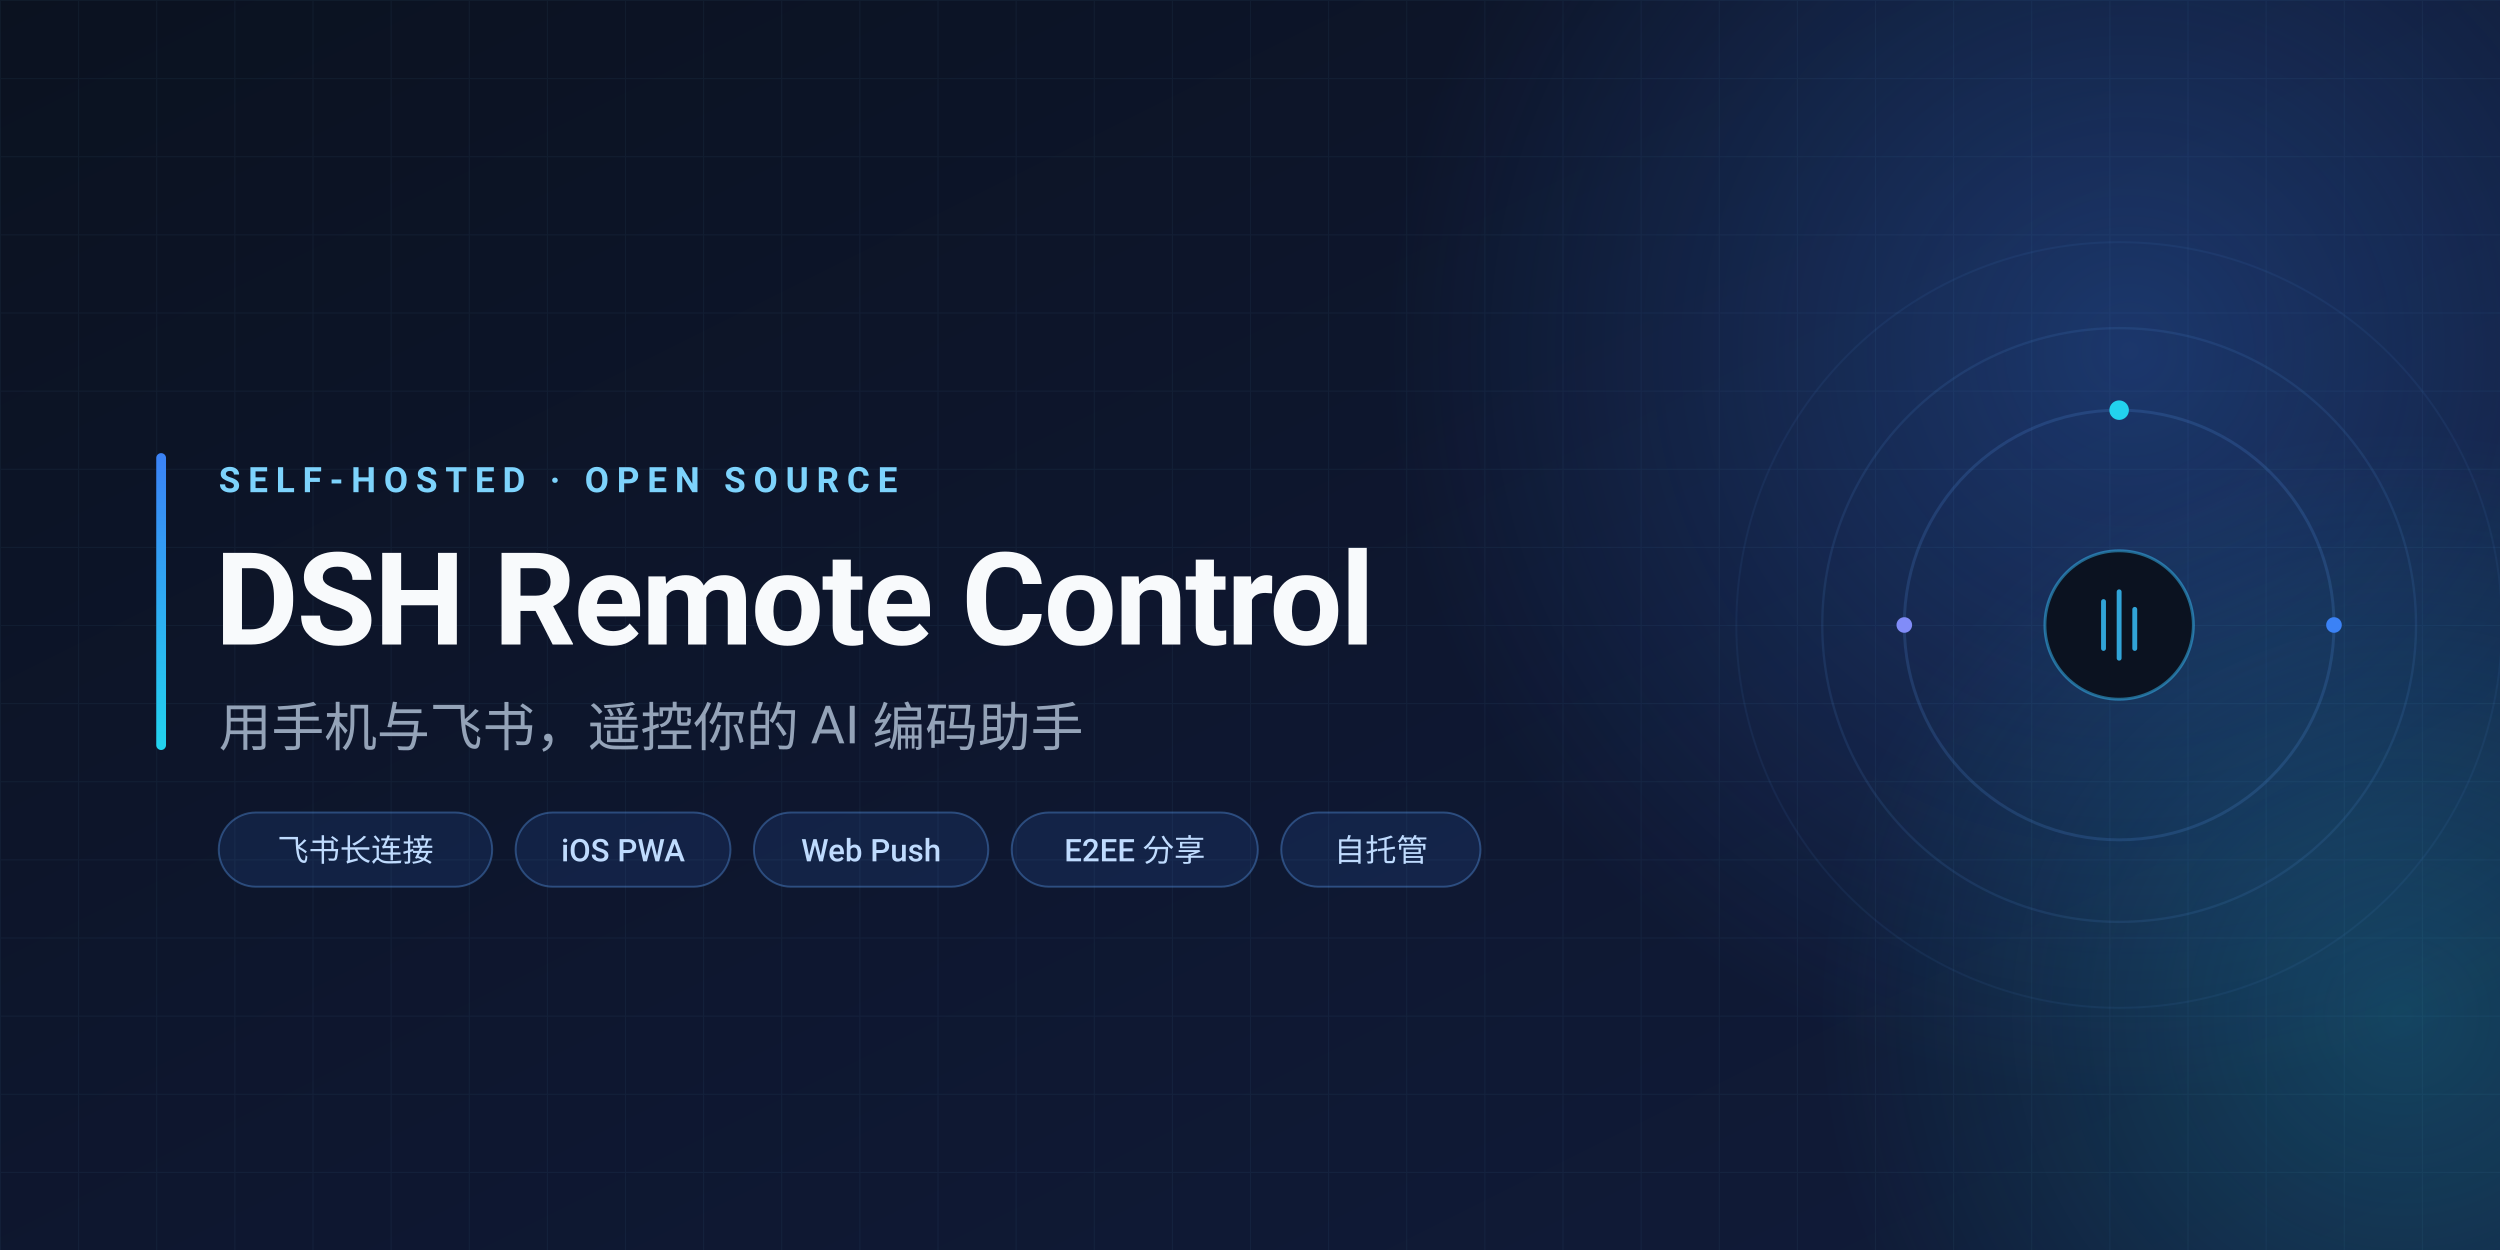
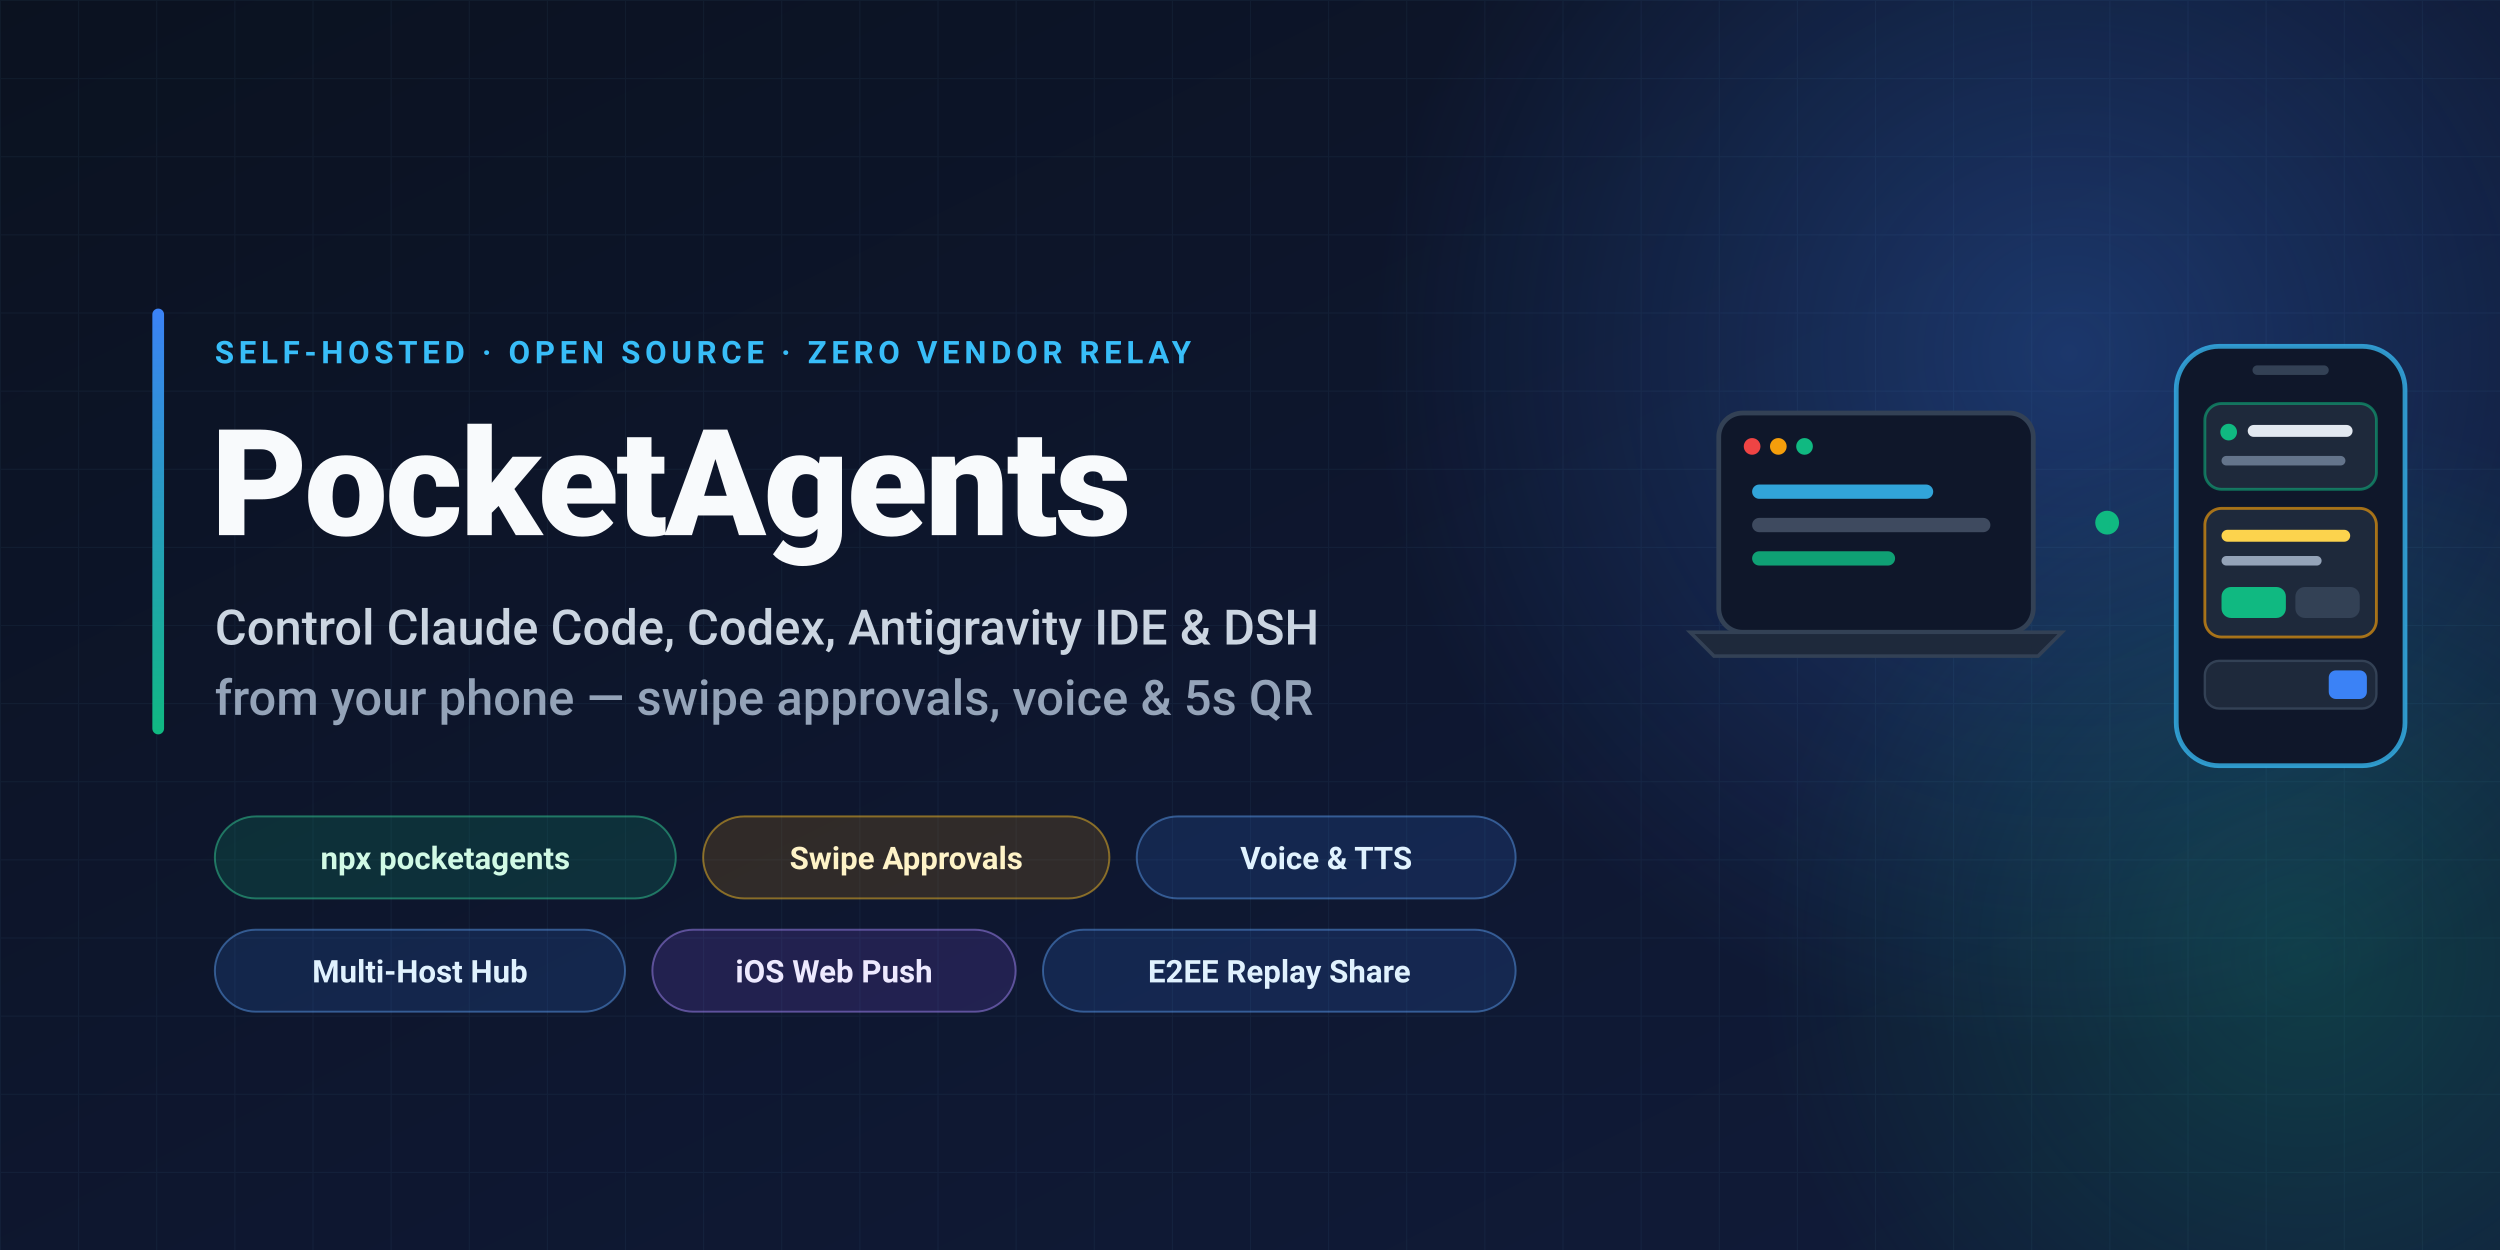
- <svg xmlns="http://www.w3.org/2000/svg" width="1280" height="640" viewBox="0 0 1280 640" role="img" aria-label="DSH Remote Control — 用手机与飞书遥控你的 AI 编码助手">
+ <svg xmlns="http://www.w3.org/2000/svg" width="1280" height="640" viewBox="0 0 1280 640" role="img" aria-label="PocketAgents — Control Claude Code, OpenAI Codex, Antigravity IDE &amp; DeepSeek Harness from your phone">
  <defs>
    <linearGradient id="bg" x1="0" y1="0" x2="1" y2="1">
      <stop offset="0" stop-color="#0B1220" />
      <stop offset="0.55" stop-color="#0E1730" />
      <stop offset="1" stop-color="#111C3A" />
    </linearGradient>
    <linearGradient id="accent" x1="0" y1="0" x2="0" y2="1">
      <stop offset="0" stop-color="#3B82F6" />
-       <stop offset="1" stop-color="#22D3EE" />
+       <stop offset="1" stop-color="#10B981" />
    </linearGradient>
    <radialGradient id="glow" cx="0.5" cy="0.5" r="0.5">
      <stop offset="0" stop-color="#3B82F6" stop-opacity="0.30" />
      <stop offset="1" stop-color="#3B82F6" stop-opacity="0" />
    </radialGradient>
    <radialGradient id="glow2" cx="0.5" cy="0.5" r="0.5">
-       <stop offset="0" stop-color="#22D3EE" stop-opacity="0.22" />
-       <stop offset="1" stop-color="#22D3EE" stop-opacity="0" />
+       <stop offset="0" stop-color="#10B981" stop-opacity="0.22" />
+       <stop offset="1" stop-color="#10B981" stop-opacity="0" />
    </radialGradient>
    <pattern id="grid" width="40" height="40" patternUnits="userSpaceOnUse">
      <path d="M40 0H0V40" fill="none" stroke="#7DD3FC" stroke-opacity="0.05" stroke-width="1" />
    </pattern>
  </defs>
  <rect width="1280" height="640" fill="url(#bg)" />
  <rect width="1280" height="640" fill="url(#grid)" />
-   <circle cx="1090" cy="180" r="380" fill="url(#glow)" />
-   <circle cx="1230" cy="520" r="300" fill="url(#glow2)" />
-   <g fill="none" stroke="#60A5FA" stroke-opacity="0.16">
-     <circle cx="1085" cy="320" r="110" stroke-width="1.5" />
-     <circle cx="1085" cy="320" r="152" stroke-width="1.2" stroke-opacity="0.11" />
-     <circle cx="1085" cy="320" r="196" stroke-width="1" stroke-opacity="0.07" />
+   <circle cx="1060" cy="180" r="360" fill="url(#glow)" />
+   <circle cx="1180" cy="490" r="280" fill="url(#glow2)" />
+   <g transform="translate(880, 170) scale(1.22)">
+     <rect x="0" y="34" width="132" height="92" rx="10" fill="#0F172A" stroke="#334155" stroke-width="2" />
+     <circle cx="14" cy="48" r="3.5" fill="#EF4444" />
+     <circle cx="25" cy="48" r="3.5" fill="#F59E0B" />
+     <circle cx="36" cy="48" r="3.5" fill="#10B981" />
+     <rect x="14" y="64" width="76" height="6" rx="3" fill="#38BDF8" fill-opacity="0.85" />
+     <rect x="14" y="78" width="100" height="6" rx="3" fill="#64748B" fill-opacity="0.55" />
+     <rect x="14" y="92" width="60" height="6" rx="3" fill="#10B981" fill-opacity="0.85" />
+     <path d="M-12 126 H144 L134 136 H-2 Z" fill="#1E293B" stroke="#334155" stroke-width="1.5" />
+     <path d="M140 80 C164 80, 164 80, 186 80" fill="none" stroke="url(#accent)" stroke-width="3" stroke-dasharray="5 4" />
+     <circle cx="163" cy="80" r="5" fill="#10B981" />
+     <rect x="192" y="6" width="96" height="176" rx="18" fill="#0F172A" stroke="#38BDF8" stroke-opacity="0.75" stroke-width="2" />
+     <rect x="224" y="14" width="32" height="4" rx="2" fill="#334155" />
+     <rect x="204" y="30" width="72" height="36" rx="7" fill="#1E293B" stroke="#10B981" stroke-opacity="0.55" stroke-width="1.2" />
+     <circle cx="214" cy="42" r="3.5" fill="#10B981" />
+     <rect x="222" y="39" width="44" height="5" rx="2.5" fill="#E2E8F0" />
+     <rect x="211" y="52" width="52" height="4" rx="2" fill="#64748B" />
+     <rect x="204" y="74" width="72" height="54" rx="7" fill="#1E293B" stroke="#F59E0B" stroke-opacity="0.65" stroke-width="1.2" />
+     <rect x="211" y="83" width="54" height="5" rx="2.5" fill="#FCD34D" />
+     <rect x="211" y="94" width="42" height="4" rx="2" fill="#94A3B8" />
+     <rect x="211" y="107" width="27" height="13" rx="4" fill="#10B981" />
+     <rect x="242" y="107" width="27" height="13" rx="4" fill="#334155" />
+     <rect x="204" y="138" width="72" height="20" rx="6" fill="#1E293B" stroke="#334155" stroke-width="1" />
+     <rect x="256" y="142" width="16" height="12" rx="3" fill="#3B82F6" />
  </g>
-   <circle cx="1085" cy="320" r="38" fill="#0B1220" stroke="#38BDF8" stroke-opacity="0.5" stroke-width="1.5" />
-   <path d="M1077 308v24M1085 303v34M1093 312v20" stroke="#38BDF8" stroke-width="2.5" stroke-linecap="round" stroke-opacity="0.85" />
-   <circle cx="1085" cy="210" r="5" fill="#22D3EE" />
-   <circle cx="1195" cy="320" r="4" fill="#3B82F6" />
-   <circle cx="975" cy="320" r="4" fill="#818CF8" />
-   <rect x="80" y="232" width="5" height="152" rx="2.5" fill="url(#accent)" />
-   <text x="112" y="252" font-family="-apple-system, 'PingFang SC', 'Segoe UI', Roboto, Helvetica, Arial, sans-serif" font-size="18" font-weight="600" letter-spacing="4" fill="#7DD3FC">SELF-HOSTED · OPEN SOURCE</text>
-   <text x="110" y="330" font-family="-apple-system, 'PingFang SC', 'Segoe UI', Roboto, Helvetica, Arial, sans-serif" font-size="66" font-weight="700" letter-spacing="-1" fill="#F8FAFC">DSH Remote Control</text>
-   <text x="112" y="382" font-family="-apple-system, 'PingFang SC', 'Segoe UI', Roboto, Helvetica, Arial, sans-serif" font-size="27" fill="#94A3B8">用手机与飞书，遥控你的 AI 编码助手</text>
-   <g font-family="-apple-system, 'PingFang SC', 'Segoe UI', Roboto, Helvetica, Arial, sans-serif" font-size="16" font-weight="500" text-anchor="middle">
-     <rect x="112" y="416" width="140" height="38" rx="19" fill="#3B82F6" fill-opacity="0.12" stroke="#60A5FA" stroke-opacity="0.35" />
-     <text x="182" y="441" fill="#BFDBFE">飞书长连接</text>
-     <rect x="264" y="416" width="110" height="38" rx="19" fill="#3B82F6" fill-opacity="0.12" stroke="#60A5FA" stroke-opacity="0.35" />
-     <text x="319" y="441" fill="#BFDBFE">iOS PWA</text>
-     <rect x="386" y="416" width="120" height="38" rx="19" fill="#3B82F6" fill-opacity="0.12" stroke="#60A5FA" stroke-opacity="0.35" />
-     <text x="446" y="441" fill="#BFDBFE">Web Push</text>
-     <rect x="518" y="416" width="126" height="38" rx="19" fill="#3B82F6" fill-opacity="0.12" stroke="#60A5FA" stroke-opacity="0.35" />
-     <text x="581" y="441" fill="#BFDBFE">E2EE 分享</text>
-     <rect x="656" y="416" width="102" height="38" rx="19" fill="#3B82F6" fill-opacity="0.12" stroke="#60A5FA" stroke-opacity="0.35" />
-     <text x="707" y="441" fill="#BFDBFE">自托管</text>
+   <rect x="78" y="158" width="6" height="218" rx="3" fill="url(#accent)" />
+   <text x="110" y="186" font-family="-apple-system, BlinkMacSystemFont, 'Segoe UI', Roboto, Helvetica, Arial, sans-serif" font-size="16" font-weight="700" letter-spacing="2.4" fill="#38BDF8">SELF-HOSTED · OPEN SOURCE · ZERO VENDOR RELAY</text>
+   <text x="108" y="274" font-family="-apple-system, BlinkMacSystemFont, 'Segoe UI', Roboto, Helvetica, Arial, sans-serif" font-size="76" font-weight="800" letter-spacing="-1.2" fill="#F8FAFC">PocketAgents</text>
+   <text x="110" y="330" font-family="-apple-system, BlinkMacSystemFont, 'Segoe UI', Roboto, Helvetica, Arial, sans-serif" font-size="25" font-weight="500" fill="#CBD5E1">Control Claude Code, Codex, Antigravity IDE &amp; DSH</text>
+   <text x="110" y="366" font-family="-apple-system, BlinkMacSystemFont, 'Segoe UI', Roboto, Helvetica, Arial, sans-serif" font-size="25" font-weight="500" fill="#94A3B8">from your phone — swipe approvals, voice &amp; 5s QR</text>
+   <g font-family="-apple-system, BlinkMacSystemFont, 'Segoe UI', Roboto, Helvetica, Arial, sans-serif" font-size="16" font-weight="600" text-anchor="middle">
+     <rect x="110" y="418" width="236" height="42" rx="21" fill="#10B981" fill-opacity="0.16" stroke="#34D399" stroke-opacity="0.48" />
+     <text x="228" y="445" fill="#D1FAE5">npx pocketagents</text>
+     <rect x="360" y="418" width="208" height="42" rx="21" fill="#F59E0B" fill-opacity="0.15" stroke="#FBBF24" stroke-opacity="0.48" />
+     <text x="464" y="445" fill="#FEF3C7">Swipe Approvals</text>
+     <rect x="582" y="418" width="194" height="42" rx="21" fill="#3B82F6" fill-opacity="0.15" stroke="#60A5FA" stroke-opacity="0.45" />
+     <text x="679" y="445" fill="#E0F2FE">Voice &amp; TTS</text>
+     <rect x="110" y="476" width="210" height="42" rx="21" fill="#3B82F6" fill-opacity="0.15" stroke="#60A5FA" stroke-opacity="0.45" />
+     <text x="215" y="503" fill="#E0F2FE">Multi-Host Hub</text>
+     <rect x="334" y="476" width="186" height="42" rx="21" fill="#8B5CF6" fill-opacity="0.16" stroke="#A78BFA" stroke-opacity="0.48" />
+     <text x="427" y="503" fill="#EDE9FE">iOS Web Push</text>
+     <rect x="534" y="476" width="242" height="42" rx="21" fill="#3B82F6" fill-opacity="0.15" stroke="#60A5FA" stroke-opacity="0.45" />
+     <text x="655" y="503" fill="#E0F2FE">E2EE Replay Share</text>
  </g>
</svg>
